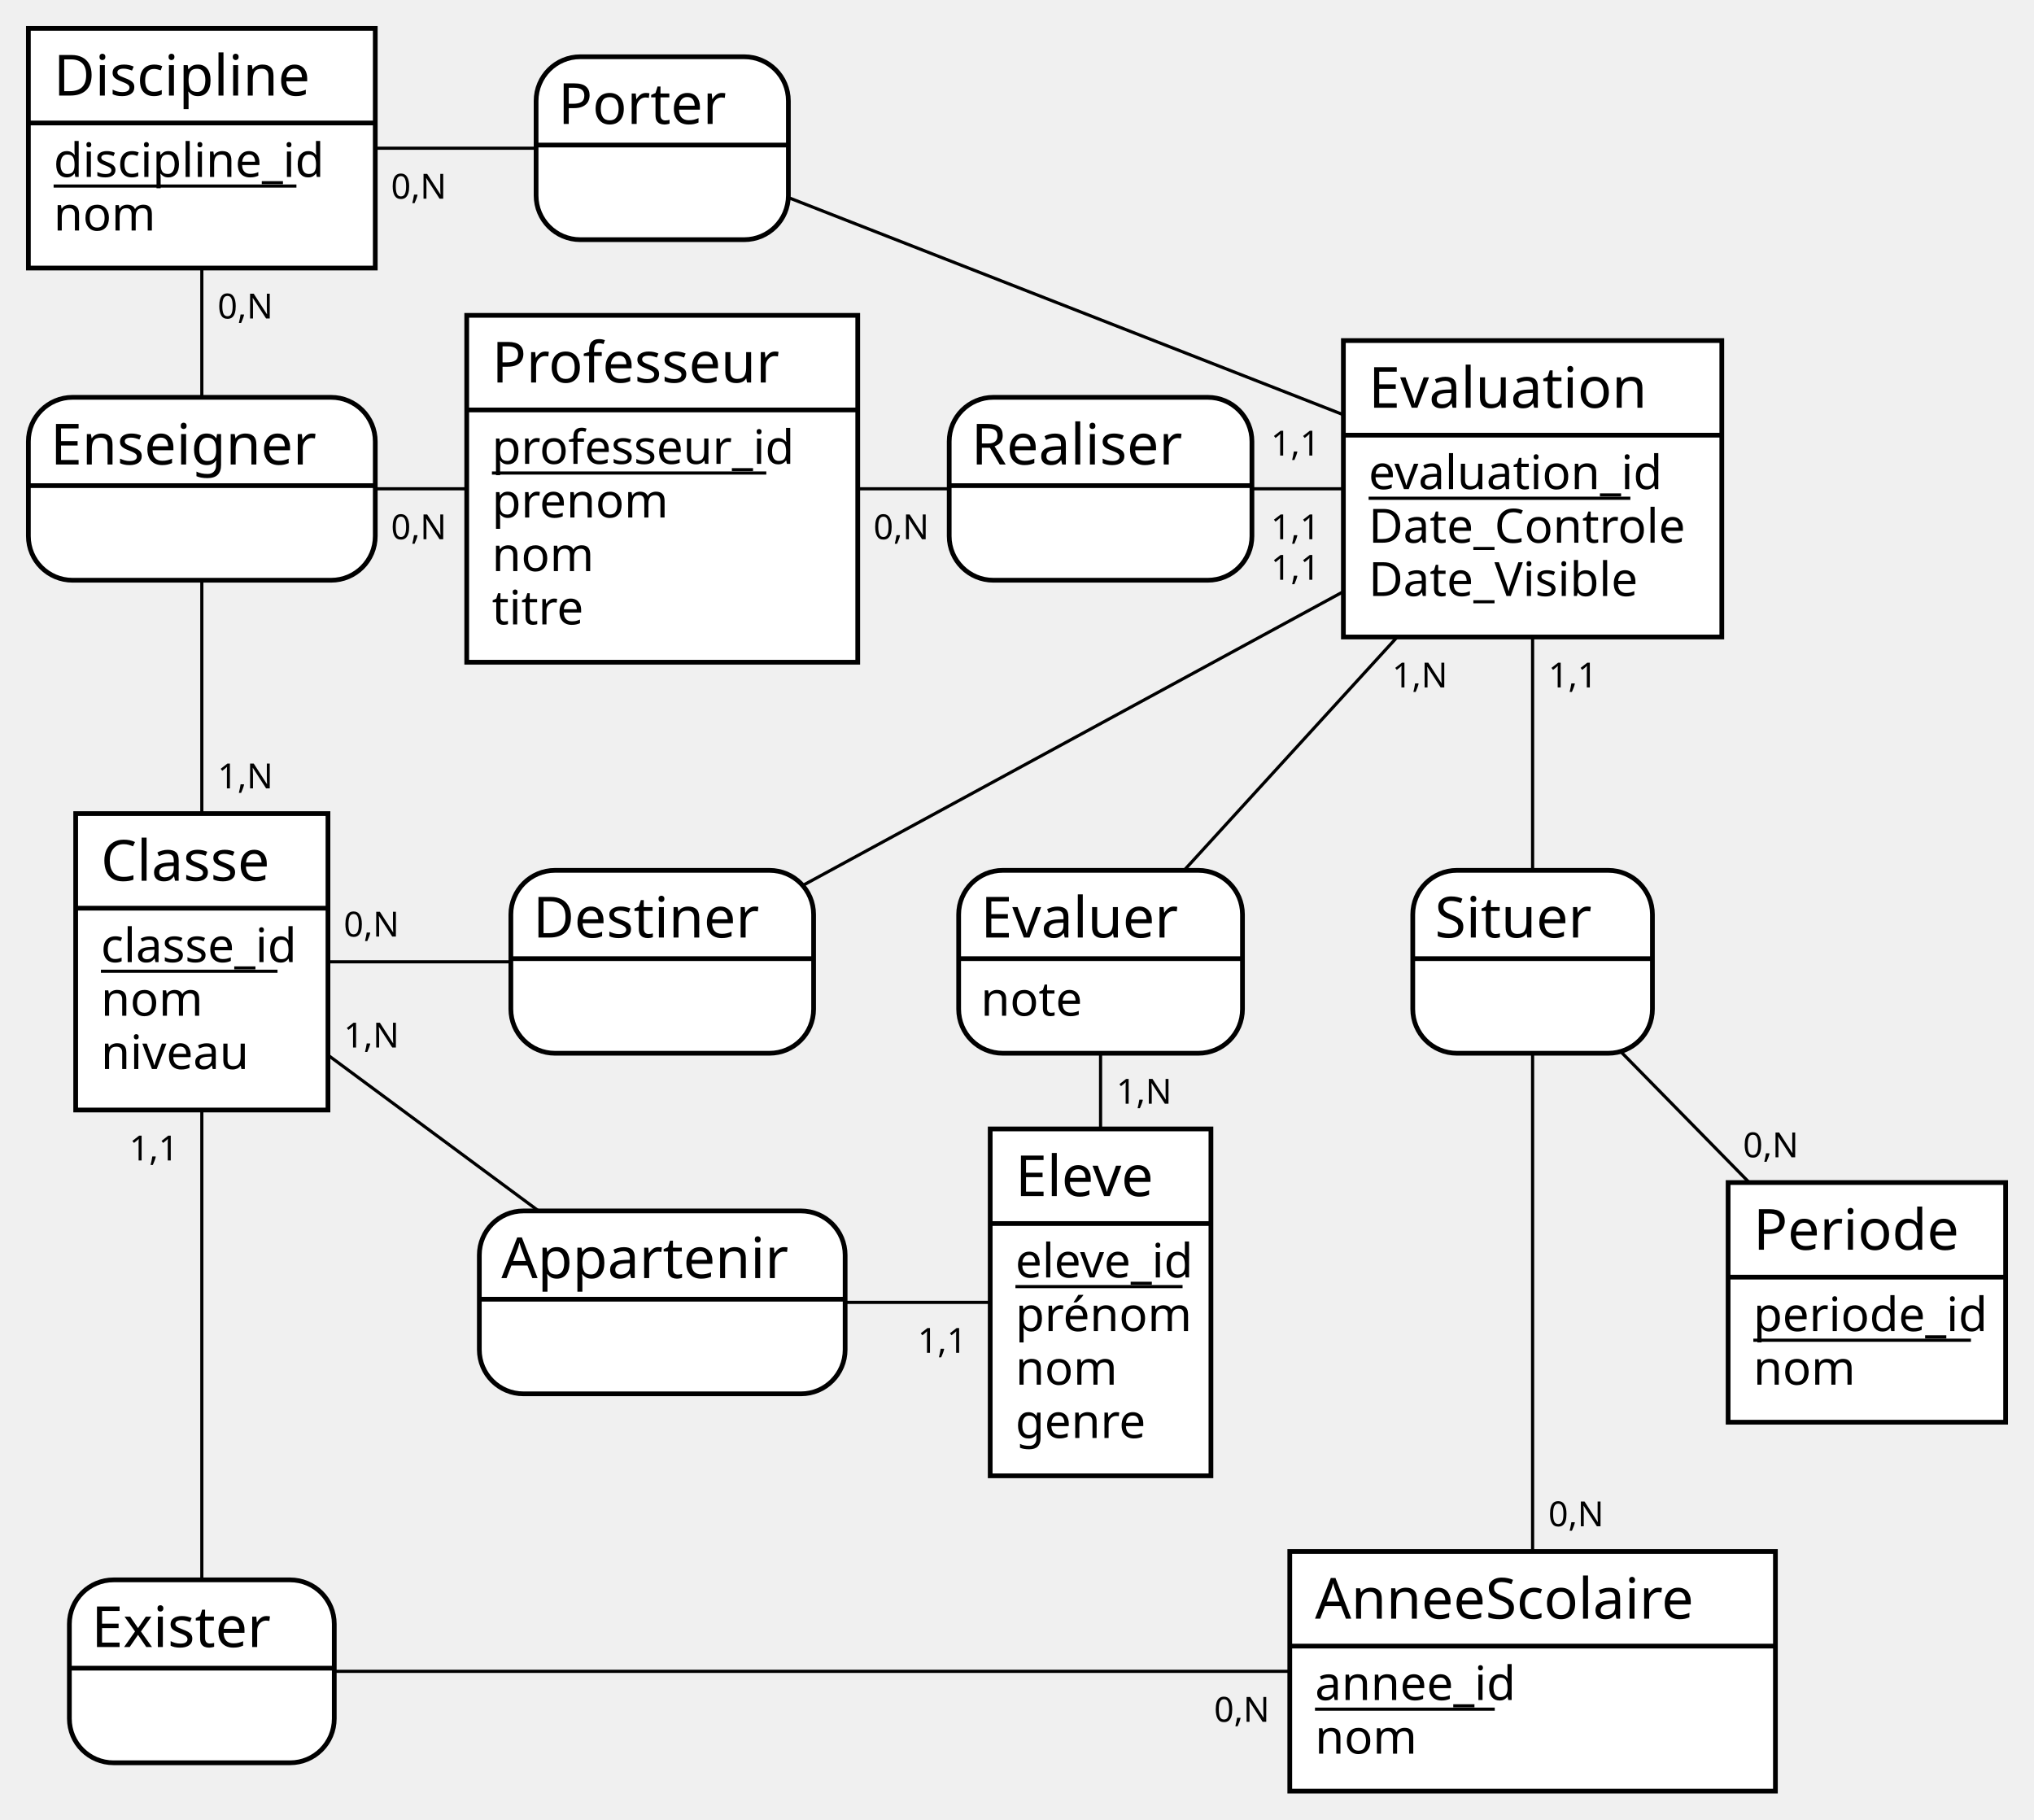
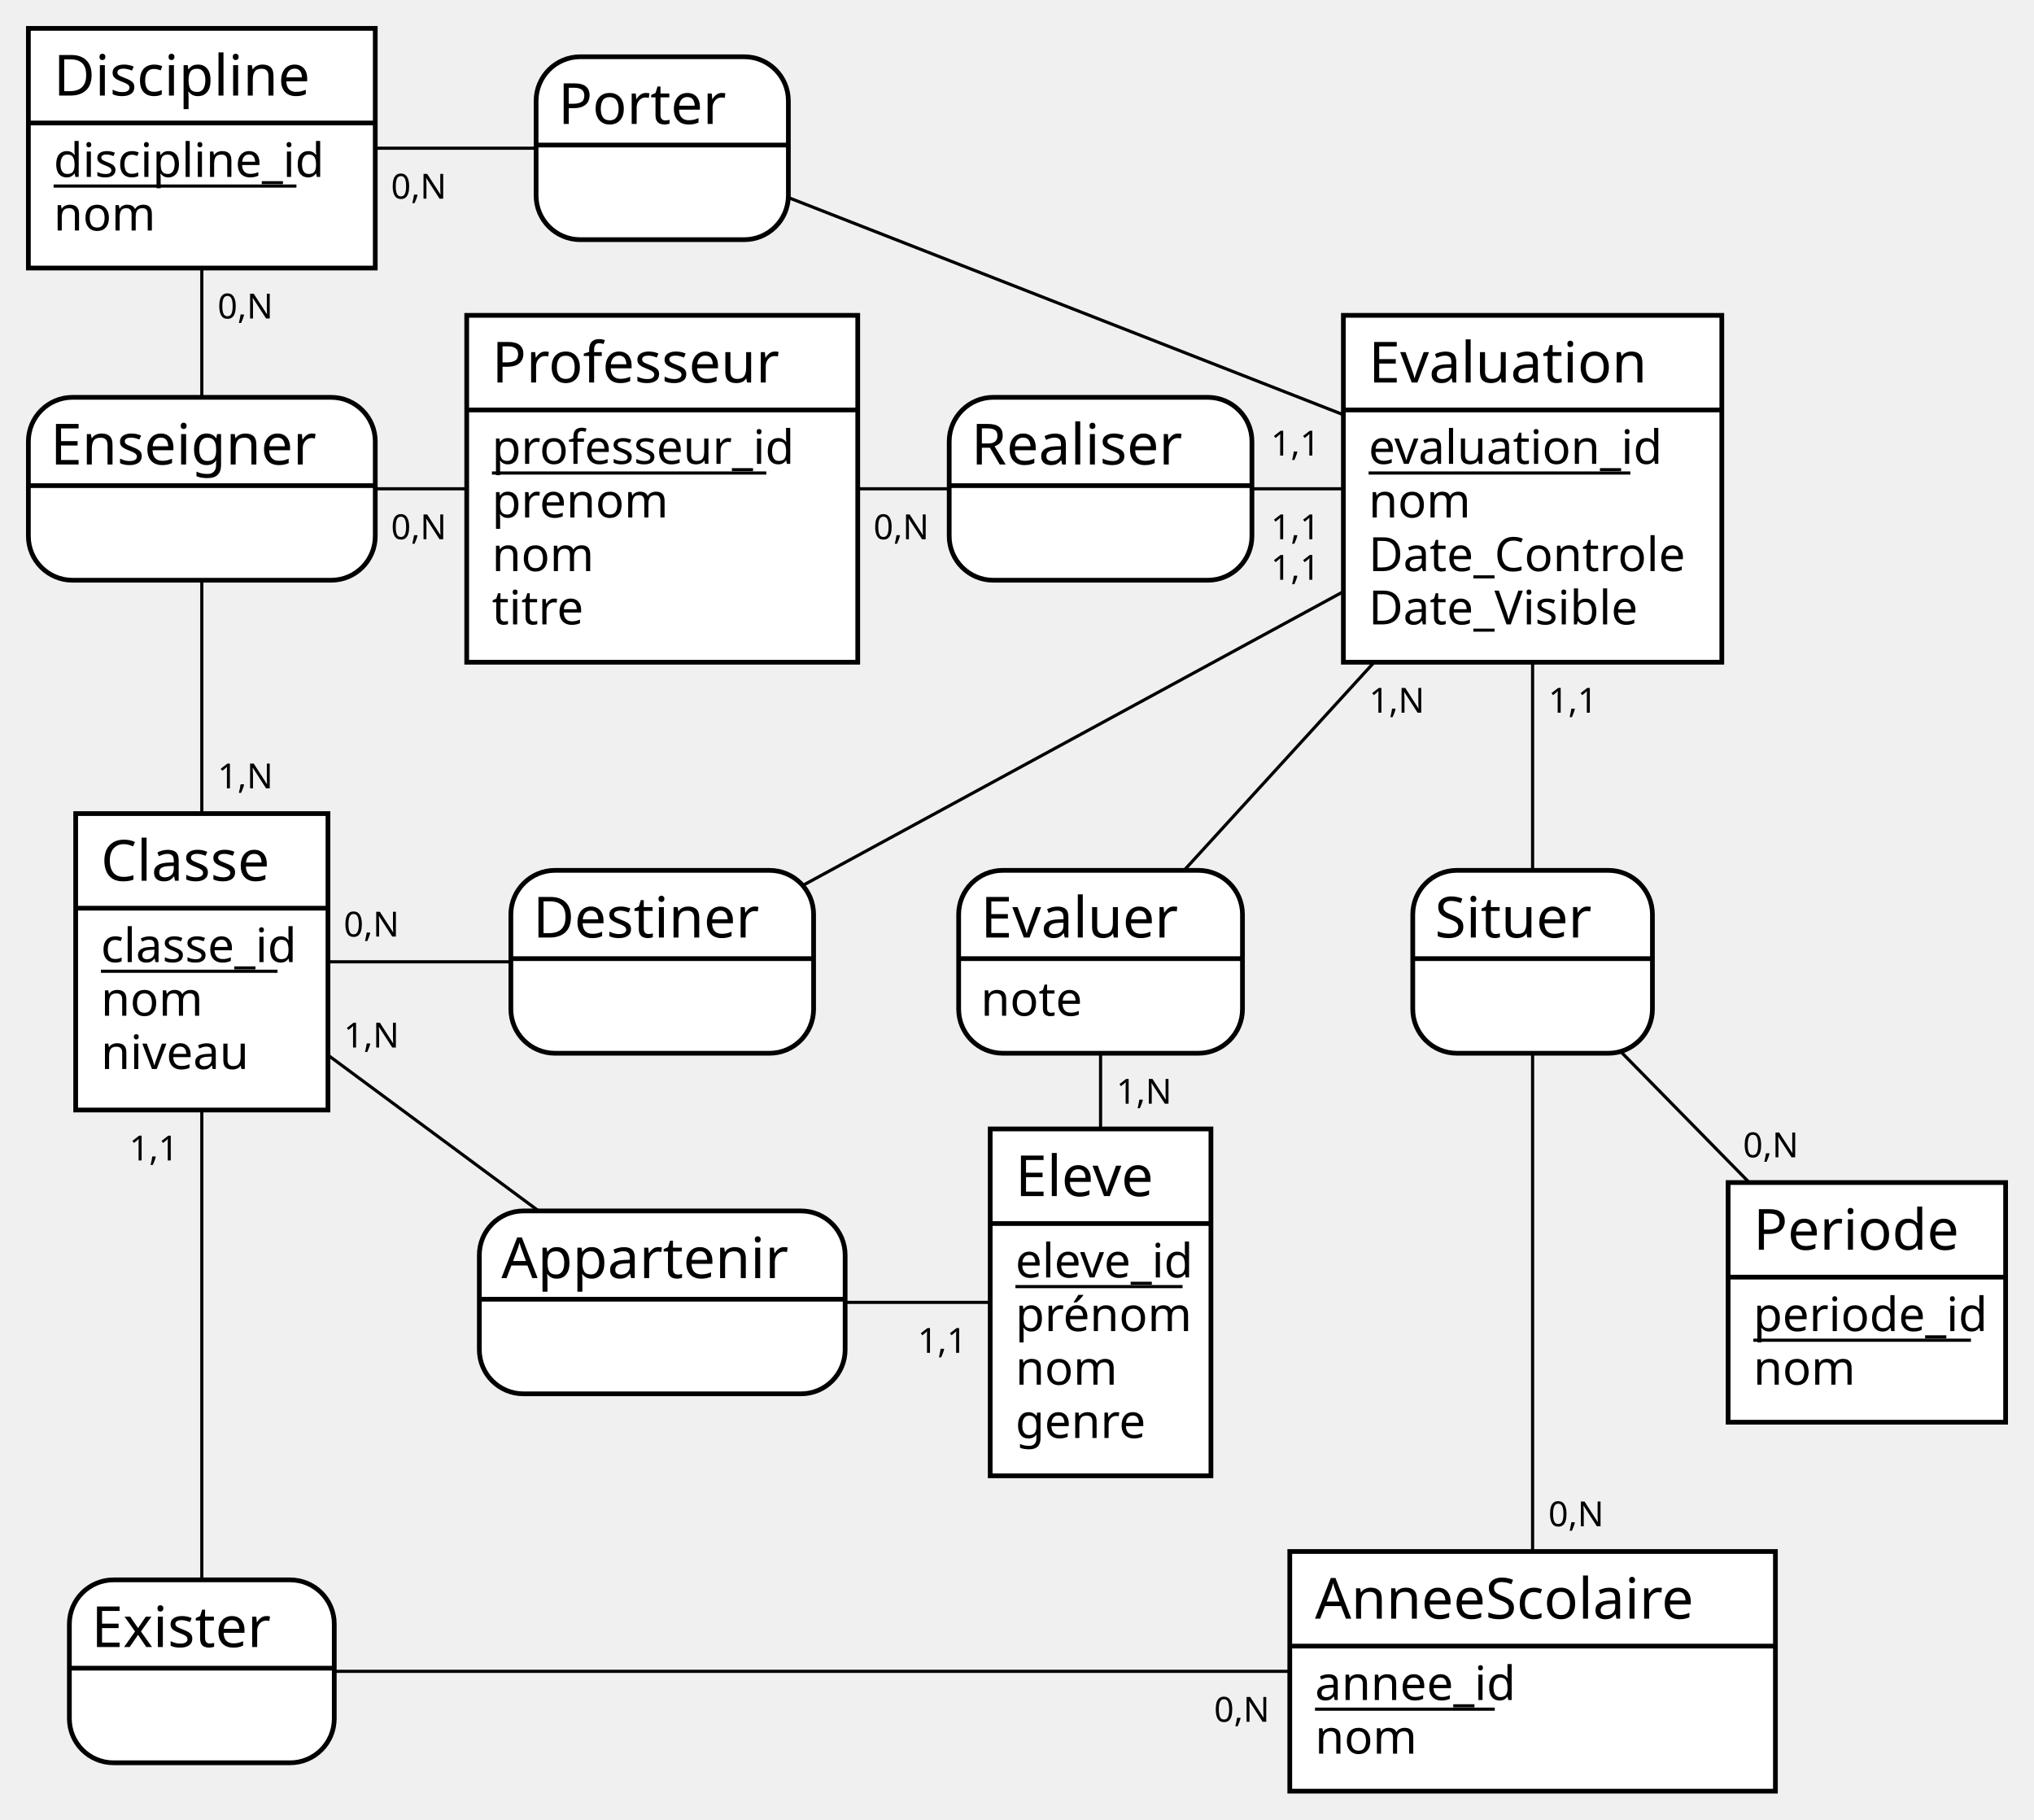
<svg xmlns="http://www.w3.org/2000/svg" width="645" height="577" view_box="0 0 645 577">\n\n<rect id="frame" x="0" y="0" width="645" height="577" fill="none" stroke="none" stroke-width="0" />
  <line x1="486" y1="155" x2="210" y2="47" stroke="#000000" stroke-width="1" />
  <text x="403" y="144.459" fill="#000000" font-family="Futura" font-size="11">1,1</text>
  <line x1="64" y1="47" x2="210" y2="47" stroke="#000000" stroke-width="1" />
  <text x="124" y="63.0" fill="#000000" font-family="Futura" font-size="11">0,N</text>
  <g id="association-Porter">
    <path d="M 236 18 a 14 14 90 0 1 14 14 V 46 h -80 V 32 a 14 14 90 0 1 14 -14" fill="#FFFFFF" stroke="#FFFFFF" stroke-width="0" />
    <path d="M 250 46.0 v 16 a 14 14 90 0 1 -14 14 H 184 a 14 14 90 0 1 -14 -14 V 46.0 H 80" fill="#FFFFFF" stroke="#FFFFFF" stroke-width="0" />
    <rect x="170" y="18" width="80" height="58" fill="none" rx="14" stroke="#000000" stroke-width="1.5" />
    <line x1="170" y1="46" x2="250" y2="46" stroke="#000000" stroke-width="1.5" />
    <text x="177" y="39.3" fill="#000000" font-family="Copperplate" font-size="18">Porter</text>
  </g>
  <line x1="210" y1="155" x2="64" y2="155" stroke="#000000" stroke-width="1" />
  <text x="124" y="171.0" fill="#000000" font-family="Futura" font-size="11">0,N</text>
  <line x1="64" y1="47" x2="64" y2="155" stroke="#000000" stroke-width="1" />
  <text x="69.0" y="101" fill="#000000" font-family="Futura" font-size="11">0,N</text>
  <line x1="64" y1="305" x2="64" y2="155" stroke="#000000" stroke-width="1" />
  <text x="69.0" y="250" fill="#000000" font-family="Futura" font-size="11">1,N</text>
  <g id="association-Enseigner">
    <path d="M 105 126 a 14 14 90 0 1 14 14 V 154 h -110 V 140 a 14 14 90 0 1 14 -14" fill="#FFFFFF" stroke="#FFFFFF" stroke-width="0" />
    <path d="M 119 154.0 v 16 a 14 14 90 0 1 -14 14 H 23 a 14 14 90 0 1 -14 -14 V 154.0 H 110" fill="#FFFFFF" stroke="#FFFFFF" stroke-width="0" />
    <rect x="9" y="126" width="110" height="58" fill="none" rx="14" stroke="#000000" stroke-width="1.5" />
    <line x1="9" y1="154" x2="119" y2="154" stroke="#000000" stroke-width="1.5" />
    <text x="16" y="147.3" fill="#000000" font-family="Copperplate" font-size="18">Enseigner</text>
  </g>
  <line x1="486" y1="155" x2="349" y2="155" stroke="#000000" stroke-width="1" />
  <text x="403" y="171.0" fill="#000000" font-family="Futura" font-size="11">1,1</text>
  <line x1="210" y1="155" x2="349" y2="155" stroke="#000000" stroke-width="1" />
  <text x="277" y="171.0" fill="#000000" font-family="Futura" font-size="11">0,N</text>
  <g id="association-Realiser">
    <path d="M 383 126 a 14 14 90 0 1 14 14 V 154 h -96 V 140 a 14 14 90 0 1 14 -14" fill="#FFFFFF" stroke="#FFFFFF" stroke-width="0" />
    <path d="M 397 154.0 v 16 a 14 14 90 0 1 -14 14 H 315 a 14 14 90 0 1 -14 -14 V 154.0 H 96" fill="#FFFFFF" stroke="#FFFFFF" stroke-width="0" />
    <rect x="301" y="126" width="96" height="58" fill="none" rx="14" stroke="#000000" stroke-width="1.5" />
    <line x1="301" y1="154" x2="397" y2="154" stroke="#000000" stroke-width="1.5" />
    <text x="308" y="147.3" fill="#000000" font-family="Copperplate" font-size="18">Realiser</text>
  </g>
  <line x1="486" y1="155" x2="210" y2="305" stroke="#000000" stroke-width="1" />
  <text x="403" y="183.843" fill="#000000" font-family="Futura" font-size="11">1,1</text>
  <line x1="64" y1="305" x2="210" y2="305" stroke="#000000" stroke-width="1" />
  <text x="109" y="297.0" fill="#000000" font-family="Futura" font-size="11">0,N</text>
  <g id="association-Destiner">
    <path d="M 244 276 a 14 14 90 0 1 14 14 V 304 h -96 V 290 a 14 14 90 0 1 14 -14" fill="#FFFFFF" stroke="#FFFFFF" stroke-width="0" />
    <path d="M 258 304.0 v 16 a 14 14 90 0 1 -14 14 H 176 a 14 14 90 0 1 -14 -14 V 304.0 H 96" fill="#FFFFFF" stroke="#FFFFFF" stroke-width="0" />
    <rect x="162" y="276" width="96" height="58" fill="none" rx="14" stroke="#000000" stroke-width="1.5" />
    <line x1="162" y1="304" x2="258" y2="304" stroke="#000000" stroke-width="1.5" />
    <text x="169" y="297.3" fill="#000000" font-family="Copperplate" font-size="18">Destiner</text>
  </g>
  <line x1="486" y1="155" x2="349" y2="305" stroke="#000000" stroke-width="1" />
-   <text x="441.455" y="218" fill="#000000" font-family="Futura" font-size="11">1,N</text>
+   <text x="434.148" y="226" fill="#000000" font-family="Futura" font-size="11">1,N</text>
  <line x1="349" y1="413" x2="349" y2="305" stroke="#000000" stroke-width="1" />
  <text x="354.0" y="350" fill="#000000" font-family="Futura" font-size="11">1,N</text>
  <g id="association-Evaluer">
    <path d="M 380 276 a 14 14 90 0 1 14 14 V 304 h -90 V 290 a 14 14 90 0 1 14 -14" fill="#FFFFFF" stroke="#FFFFFF" stroke-width="0" />
    <path d="M 394 304.0 v 16 a 14 14 90 0 1 -14 14 H 318 a 14 14 90 0 1 -14 -14 V 304.0 H 90" fill="#FFFFFF" stroke="#FFFFFF" stroke-width="0" />
    <rect x="304" y="276" width="90" height="58" fill="none" rx="14" stroke="#000000" stroke-width="1.5" />
    <line x1="304" y1="304" x2="394" y2="304" stroke="#000000" stroke-width="1.5" />
    <text x="311" y="297.3" fill="#000000" font-family="Copperplate" font-size="18">Evaluer</text>
    <text x="311" y="322.1" fill="#000000" font-family="Gill Sans" font-size="15">note</text>
  </g>
  <line x1="486" y1="530" x2="486" y2="305" stroke="#000000" stroke-width="1" />
  <text x="491.0" y="484" fill="#000000" font-family="Futura" font-size="11">0,N</text>
  <line x1="592" y1="413" x2="486" y2="305" stroke="#000000" stroke-width="1" />
  <text x="552.726" y="367" fill="#000000" font-family="Futura" font-size="11">0,N</text>
  <line x1="486" y1="155" x2="486" y2="305" stroke="#000000" stroke-width="1" />
-   <text x="491.0" y="218" fill="#000000" font-family="Futura" font-size="11">1,1</text>
+   <text x="491.0" y="226" fill="#000000" font-family="Futura" font-size="11">1,1</text>
  <g id="association-Situer">
    <path d="M 510 276 a 14 14 90 0 1 14 14 V 304 h -76 V 290 a 14 14 90 0 1 14 -14" fill="#FFFFFF" stroke="#FFFFFF" stroke-width="0" />
    <path d="M 524 304.0 v 16 a 14 14 90 0 1 -14 14 H 462 a 14 14 90 0 1 -14 -14 V 304.0 H 76" fill="#FFFFFF" stroke="#FFFFFF" stroke-width="0" />
    <rect x="448" y="276" width="76" height="58" fill="none" rx="14" stroke="#000000" stroke-width="1.5" />
    <line x1="448" y1="304" x2="524" y2="304" stroke="#000000" stroke-width="1.5" />
    <text x="455" y="297.3" fill="#000000" font-family="Copperplate" font-size="18">Situer</text>
  </g>
  <line x1="64" y1="305" x2="210" y2="413" stroke="#000000" stroke-width="1" />
  <text x="109" y="332.18" fill="#000000" font-family="Futura" font-size="11">1,N</text>
  <line x1="349" y1="413" x2="210" y2="413" stroke="#000000" stroke-width="1" />
  <text x="291" y="429.0" fill="#000000" font-family="Futura" font-size="11">1,1</text>
  <g id="association-Appartenir">
    <path d="M 254 384 a 14 14 90 0 1 14 14 V 412 h -116 V 398 a 14 14 90 0 1 14 -14" fill="#FFFFFF" stroke="#FFFFFF" stroke-width="0" />
    <path d="M 268 412.0 v 16 a 14 14 90 0 1 -14 14 H 166 a 14 14 90 0 1 -14 -14 V 412.0 H 116" fill="#FFFFFF" stroke="#FFFFFF" stroke-width="0" />
    <rect x="152" y="384" width="116" height="58" fill="none" rx="14" stroke="#000000" stroke-width="1.5" />
    <line x1="152" y1="412" x2="268" y2="412" stroke="#000000" stroke-width="1.5" />
    <text x="159" y="405.3" fill="#000000" font-family="Copperplate" font-size="18">Appartenir</text>
  </g>
  <line x1="486" y1="530" x2="64" y2="530" stroke="#000000" stroke-width="1" />
  <text x="385" y="546.0" fill="#000000" font-family="Futura" font-size="11">0,N</text>
  <line x1="64" y1="305" x2="64" y2="530" stroke="#000000" stroke-width="1" />
  <text x="41.0" y="368" fill="#000000" font-family="Futura" font-size="11">1,1</text>
  <g id="association-Exister">
    <path d="M 92 501 a 14 14 90 0 1 14 14 V 529 h -84 V 515 a 14 14 90 0 1 14 -14" fill="#FFFFFF" stroke="#FFFFFF" stroke-width="0" />
    <path d="M 106 529.0 v 16 a 14 14 90 0 1 -14 14 H 36 a 14 14 90 0 1 -14 -14 V 529.0 H 84" fill="#FFFFFF" stroke="#FFFFFF" stroke-width="0" />
    <rect x="22" y="501" width="84" height="58" fill="none" rx="14" stroke="#000000" stroke-width="1.5" />
    <line x1="22" y1="529" x2="106" y2="529" stroke="#000000" stroke-width="1.5" />
    <text x="29" y="522.3" fill="#000000" font-family="Copperplate" font-size="18">Exister</text>
  </g>
  <g id="entity-Discipline">
    <g id="frame-Discipline">
      <rect x="9" y="9" width="110" height="30" fill="#FFFFFF" stroke="#FFFFFF" stroke-width="0" />
      <rect x="9" y="39.0" width="110" height="46" fill="#FFFFFF" stroke="#FFFFFF" stroke-width="0" />
      <rect x="9" y="9" width="110" height="76" fill="none" stroke="#000000" stroke-width="1.5" />
      <line x1="9" y1="39" x2="119" y2="39" stroke="#000000" stroke-width="1.5" />
    </g>
    <text x="17" y="30.3" fill="#000000" font-family="Copperplate" font-size="18">Discipline</text>
    <text x="17" y="56.1" fill="#000000" font-family="Gill Sans" font-size="15">discipline_id</text>
    <line x1="17" y1="59" x2="94" y2="59" stroke="#000000" stroke-width="1" />
    <text x="17" y="73.1" fill="#000000" font-family="Gill Sans" font-size="15">nom</text>
  </g>
  <g id="entity-Professeur">
    <g id="frame-Professeur">
      <rect x="148" y="100" width="124" height="30" fill="#FFFFFF" stroke="#FFFFFF" stroke-width="0" />
      <rect x="148" y="130.0" width="124" height="80" fill="#FFFFFF" stroke="#FFFFFF" stroke-width="0" />
      <rect x="148" y="100" width="124" height="110" fill="none" stroke="#000000" stroke-width="1.5" />
      <line x1="148" y1="130" x2="272" y2="130" stroke="#000000" stroke-width="1.5" />
    </g>
    <text x="156" y="121.3" fill="#000000" font-family="Copperplate" font-size="18">Professeur</text>
    <text x="156" y="147.1" fill="#000000" font-family="Gill Sans" font-size="15">professeur_id</text>
    <line x1="156" y1="150" x2="243" y2="150" stroke="#000000" stroke-width="1" />
    <text x="156" y="164.1" fill="#000000" font-family="Gill Sans" font-size="15">prenom</text>
    <text x="156" y="181.1" fill="#000000" font-family="Gill Sans" font-size="15">nom</text>
    <text x="156" y="198.0" fill="#000000" font-family="Gill Sans" font-size="15">titre</text>
  </g>
  <g id="entity-Evaluation">
    <g id="frame-Evaluation">
-       <rect x="426" y="108" width="120" height="30" fill="#FFFFFF" stroke="#FFFFFF" stroke-width="0" />
-       <rect x="426" y="138.0" width="120" height="64" fill="#FFFFFF" stroke="#FFFFFF" stroke-width="0" />
-       <rect x="426" y="108" width="120" height="94" fill="none" stroke="#000000" stroke-width="1.5" />
-       <line x1="426" y1="138" x2="546" y2="138" stroke="#000000" stroke-width="1.5" />
+       <rect x="426" y="100" width="120" height="30" fill="#FFFFFF" stroke="#FFFFFF" stroke-width="0" />
+       <rect x="426" y="130.0" width="120" height="80" fill="#FFFFFF" stroke="#FFFFFF" stroke-width="0" />
+       <rect x="426" y="100" width="120" height="110" fill="none" stroke="#000000" stroke-width="1.5" />
+       <line x1="426" y1="130" x2="546" y2="130" stroke="#000000" stroke-width="1.5" />
    </g>
-     <text x="434" y="129.3" fill="#000000" font-family="Copperplate" font-size="18">Evaluation</text>
-     <text x="434" y="155.1" fill="#000000" font-family="Gill Sans" font-size="15">evaluation_id</text>
-     <line x1="434" y1="158" x2="517" y2="158" stroke="#000000" stroke-width="1" />
-     <text x="434" y="172.1" fill="#000000" font-family="Gill Sans" font-size="15">Date_Controle</text>
-     <text x="434" y="189.0" fill="#000000" font-family="Gill Sans" font-size="15">Date_Visible</text>
+     <text x="434" y="121.3" fill="#000000" font-family="Copperplate" font-size="18">Evaluation</text>
+     <text x="434" y="147.1" fill="#000000" font-family="Gill Sans" font-size="15">evaluation_id</text>
+     <line x1="434" y1="150" x2="517" y2="150" stroke="#000000" stroke-width="1" />
+     <text x="434" y="164.1" fill="#000000" font-family="Gill Sans" font-size="15">nom</text>
+     <text x="434" y="181.1" fill="#000000" font-family="Gill Sans" font-size="15">Date_Controle</text>
+     <text x="434" y="198.0" fill="#000000" font-family="Gill Sans" font-size="15">Date_Visible</text>
  </g>
  <g id="entity-Classe">
    <g id="frame-Classe">
      <rect x="24" y="258" width="80" height="30" fill="#FFFFFF" stroke="#FFFFFF" stroke-width="0" />
      <rect x="24" y="288.0" width="80" height="64" fill="#FFFFFF" stroke="#FFFFFF" stroke-width="0" />
      <rect x="24" y="258" width="80" height="94" fill="none" stroke="#000000" stroke-width="1.5" />
      <line x1="24" y1="288" x2="104" y2="288" stroke="#000000" stroke-width="1.5" />
    </g>
    <text x="32" y="279.3" fill="#000000" font-family="Copperplate" font-size="18">Classe</text>
    <text x="32" y="305.1" fill="#000000" font-family="Gill Sans" font-size="15">classe_id</text>
    <line x1="32" y1="308" x2="88" y2="308" stroke="#000000" stroke-width="1" />
    <text x="32" y="322.1" fill="#000000" font-family="Gill Sans" font-size="15">nom</text>
    <text x="32" y="339.0" fill="#000000" font-family="Gill Sans" font-size="15">niveau</text>
  </g>
  <g id="entity-Eleve">
    <g id="frame-Eleve">
      <rect x="314" y="358" width="70" height="30" fill="#FFFFFF" stroke="#FFFFFF" stroke-width="0" />
      <rect x="314" y="388.0" width="70" height="80" fill="#FFFFFF" stroke="#FFFFFF" stroke-width="0" />
      <rect x="314" y="358" width="70" height="110" fill="none" stroke="#000000" stroke-width="1.5" />
      <line x1="314" y1="388" x2="384" y2="388" stroke="#000000" stroke-width="1.5" />
    </g>
    <text x="322" y="379.3" fill="#000000" font-family="Copperplate" font-size="18">Eleve</text>
    <text x="322" y="405.1" fill="#000000" font-family="Gill Sans" font-size="15">eleve_id</text>
    <line x1="322" y1="408" x2="375" y2="408" stroke="#000000" stroke-width="1" />
    <text x="322" y="422.1" fill="#000000" font-family="Gill Sans" font-size="15">prénom</text>
    <text x="322" y="439.1" fill="#000000" font-family="Gill Sans" font-size="15">nom</text>
    <text x="322" y="456.0" fill="#000000" font-family="Gill Sans" font-size="15">genre</text>
  </g>
  <g id="entity-Periode">
    <g id="frame-Periode">
      <rect x="548" y="375" width="88" height="30" fill="#FFFFFF" stroke="#FFFFFF" stroke-width="0" />
      <rect x="548" y="405.0" width="88" height="46" fill="#FFFFFF" stroke="#FFFFFF" stroke-width="0" />
      <rect x="548" y="375" width="88" height="76" fill="none" stroke="#000000" stroke-width="1.5" />
      <line x1="548" y1="405" x2="636" y2="405" stroke="#000000" stroke-width="1.5" />
    </g>
    <text x="556" y="396.3" fill="#000000" font-family="Copperplate" font-size="18">Periode</text>
    <text x="556" y="422.1" fill="#000000" font-family="Gill Sans" font-size="15">periode_id</text>
    <line x1="556" y1="425" x2="625" y2="425" stroke="#000000" stroke-width="1" />
    <text x="556" y="439.1" fill="#000000" font-family="Gill Sans" font-size="15">nom</text>
  </g>
  <g id="entity-AnneeScolaire">
    <g id="frame-AnneeScolaire">
      <rect x="409" y="492" width="154" height="30" fill="#FFFFFF" stroke="#FFFFFF" stroke-width="0" />
      <rect x="409" y="522.0" width="154" height="46" fill="#FFFFFF" stroke="#FFFFFF" stroke-width="0" />
      <rect x="409" y="492" width="154" height="76" fill="none" stroke="#000000" stroke-width="1.5" />
      <line x1="409" y1="522" x2="563" y2="522" stroke="#000000" stroke-width="1.5" />
    </g>
    <text x="417" y="513.3" fill="#000000" font-family="Copperplate" font-size="18">AnneeScolaire</text>
    <text x="417" y="539.1" fill="#000000" font-family="Gill Sans" font-size="15">annee_id</text>
    <line x1="417" y1="542" x2="474" y2="542" stroke="#000000" stroke-width="1" />
    <text x="417" y="556.1" fill="#000000" font-family="Gill Sans" font-size="15">nom</text>
  </g>
</svg>
